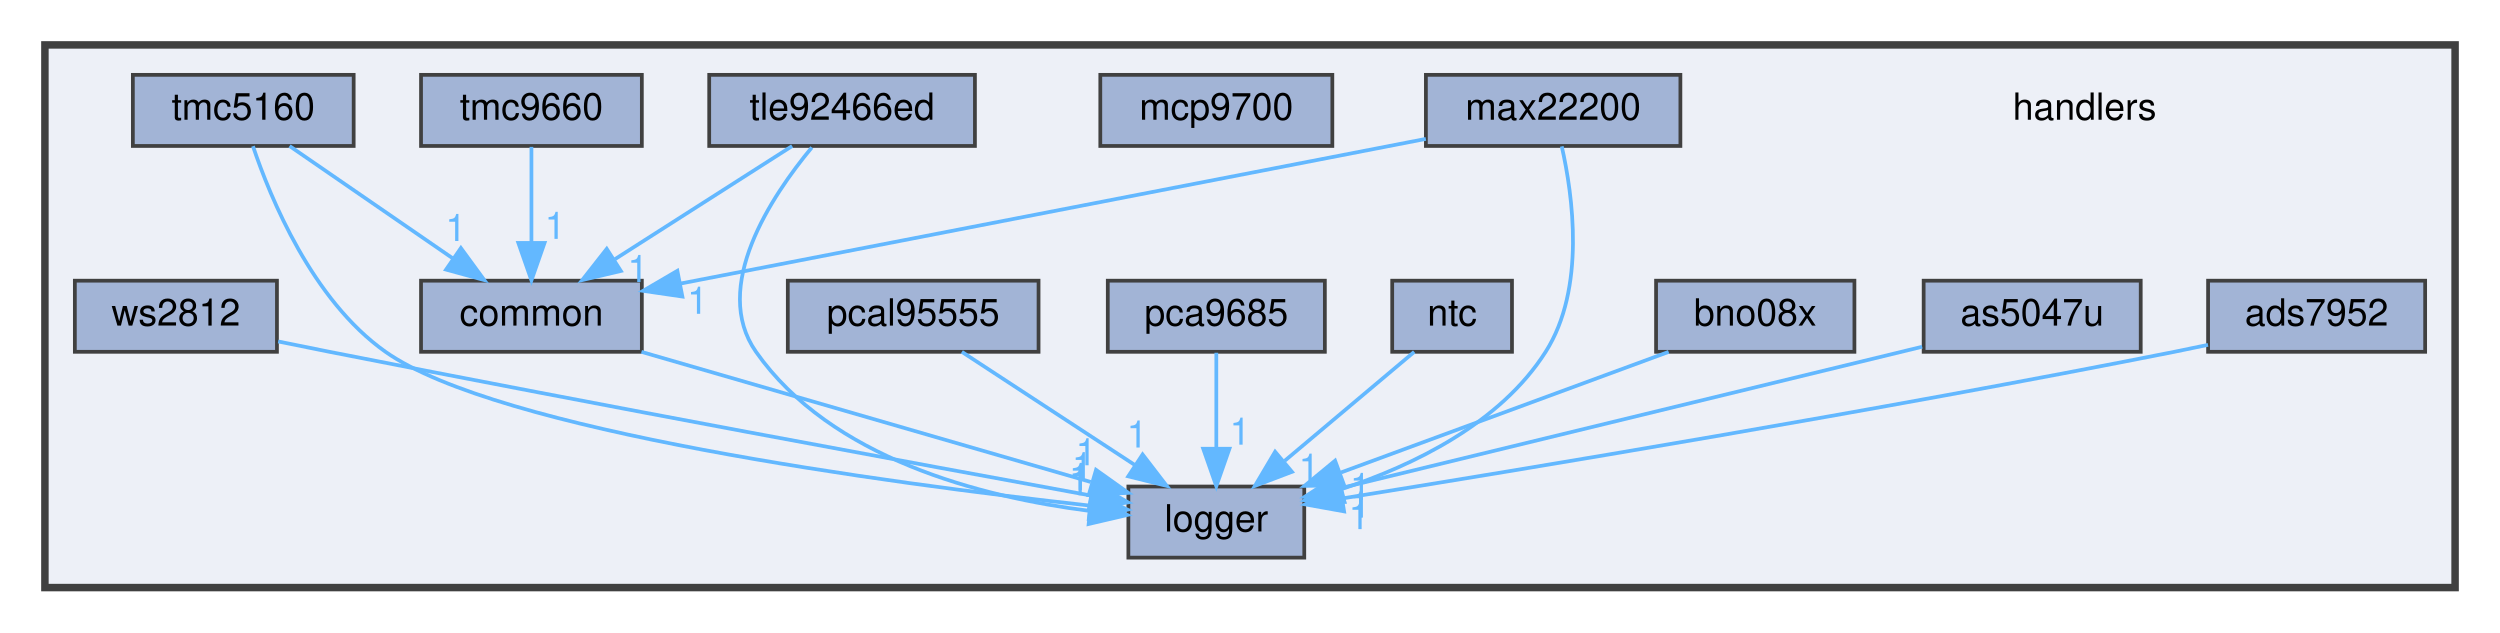
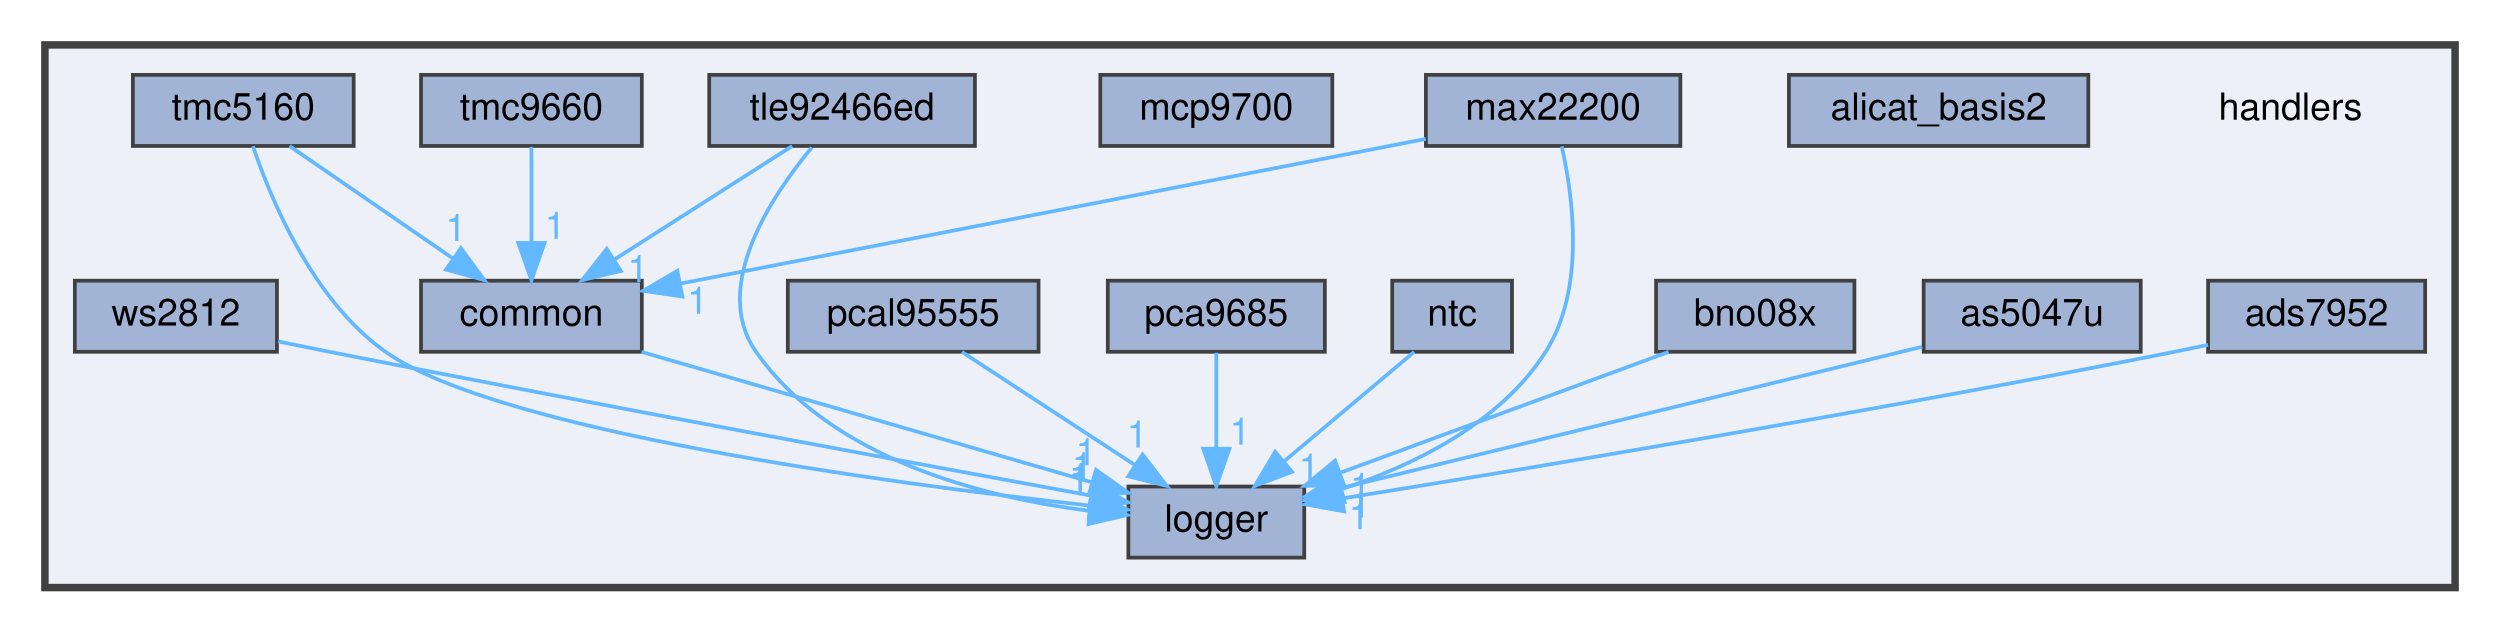
<svg xmlns="http://www.w3.org/2000/svg" xmlns:xlink="http://www.w3.org/1999/xlink" width="668pt" height="169pt" viewBox="0.00 0.00 668.00 169.00">
  <g id="graph0" class="graph" transform="scale(1 1) rotate(0) translate(4 165)">
    <g id="clust1" class="cluster">
      <g id="a_clust1">
        <a xlink:href="dir_97bbe734eff8d6674660850430e62f3c.html" target="_top">
          <polygon fill="#edf0f7" stroke="#404040" stroke-width="2" points="8,-8 8,-153 652,-153 652,-8 8,-8" />
        </a>
      </g>
    </g>
    <g id="node1" class="node">
-       <text text-anchor="middle" x="553" y="-133" font-family="Helvetica,sans-Serif" font-size="10.00">handlers</text>
+       <text text-anchor="middle" x="608" y="-133" font-family="Helvetica,sans-Serif" font-size="10.00">handlers</text>
    </g>
    <g id="node2" class="node">
      <g id="a_node2">
        <a xlink:href="dir_c9131abf6ca5a874fb64ad18ea247de4.html" target="_top" xlink:title="ads7952">
          <polygon fill="#a2b4d6" stroke="#404040" points="644,-90 586,-90 586,-71 644,-71 644,-90" />
          <text text-anchor="middle" x="615" y="-78" font-family="Helvetica,sans-Serif" font-size="10.00">ads7952</text>
        </a>
      </g>
    </g>
-     <g id="node6" class="node">
-       <g id="a_node6">
+     <g id="node7" class="node">
+       <g id="a_node7">
        <a xlink:href="dir_7848ed0c40c68eb13e368aca028ebfa2.html" target="_top" xlink:title="logger">
          <polygon fill="#a2b4d6" stroke="#404040" points="344.5,-35 297.5,-35 297.5,-16 344.5,-16 344.5,-35" />
          <text text-anchor="middle" x="321" y="-23" font-family="Helvetica,sans-Serif" font-size="10.00">logger</text>
        </a>
      </g>
    </g>
    <g id="edge1" class="edge">
      <g id="a_edge1">
-         <a xlink:href="dir_000000_000009.html" target="_top">
+         <a xlink:href="dir_000000_000010.html" target="_top">
          <path fill="none" stroke="#63b8ff" d="M585.98,-72.86C582.95,-72.21 579.92,-71.58 577,-71 497.65,-55.24 403.84,-39.72 354.77,-31.84" />
          <polygon fill="#63b8ff" stroke="#63b8ff" points="355.14,-28.36 344.72,-30.23 354.04,-35.27 355.14,-28.36" />
        </a>
      </g>
      <g id="a_edge1-headlabel">
-         <a xlink:href="dir_000000_000009.html" target="_top" xlink:title="1">
+         <a xlink:href="dir_000000_000010.html" target="_top" xlink:title="1">
          <text text-anchor="middle" x="359.14" y="-23.62" font-family="Helvetica,sans-Serif" font-size="10.00" fill="#63b8ff">1</text>
        </a>
      </g>
    </g>
    <g id="node3" class="node">
      <g id="a_node3">
+         <a xlink:href="dir_f55df0fcbd68c260c7750a9f66ca4de0.html" target="_top" xlink:title="alicat_basis2">
+           <polygon fill="#a2b4d6" stroke="#404040" points="554,-145 474,-145 474,-126 554,-126 554,-145" />
+           <text text-anchor="middle" x="514" y="-133" font-family="Helvetica,sans-Serif" font-size="10.00">alicat_basis2</text>
+         </a>
+       </g>
+     </g>
+     <g id="node4" class="node">
+       <g id="a_node4">
        <a xlink:href="dir_397eef0de592f1461c8076a52d8e83a1.html" target="_top" xlink:title="as5047u">
          <polygon fill="#a2b4d6" stroke="#404040" points="568,-90 510,-90 510,-71 568,-71 568,-90" />
          <text text-anchor="middle" x="539" y="-78" font-family="Helvetica,sans-Serif" font-size="10.00">as5047u</text>
        </a>
      </g>
    </g>
    <g id="edge2" class="edge">
      <g id="a_edge2">
-         <a xlink:href="dir_000001_000009.html" target="_top">
+         <a xlink:href="dir_000002_000010.html" target="_top">
          <path fill="none" stroke="#63b8ff" d="M509.6,-72.35C469.23,-62.54 396.83,-44.94 354.44,-34.63" />
          <polygon fill="#63b8ff" stroke="#63b8ff" points="355.15,-31.2 344.6,-32.24 353.49,-38 355.15,-31.2" />
        </a>
      </g>
      <g id="a_edge2-headlabel">
-         <a xlink:href="dir_000001_000009.html" target="_top" xlink:title="1">
+         <a xlink:href="dir_000002_000010.html" target="_top" xlink:title="1">
          <text text-anchor="middle" x="359.31" y="-26.79" font-family="Helvetica,sans-Serif" font-size="10.00" fill="#63b8ff">1</text>
        </a>
      </g>
    </g>
-     <g id="node4" class="node">
-       <g id="a_node4">
+     <g id="node5" class="node">
+       <g id="a_node5">
        <a xlink:href="dir_a88fe424bb0735aa27657000de5e7f0c.html" target="_top" xlink:title="bno08x">
          <polygon fill="#a2b4d6" stroke="#404040" points="491.5,-90 438.5,-90 438.5,-71 491.5,-71 491.5,-90" />
          <text text-anchor="middle" x="465" y="-78" font-family="Helvetica,sans-Serif" font-size="10.00">bno08x</text>
        </a>
      </g>
    </g>
    <g id="edge3" class="edge">
      <g id="a_edge3">
-         <a xlink:href="dir_000002_000009.html" target="_top">
+         <a xlink:href="dir_000003_000010.html" target="_top">
          <path fill="none" stroke="#63b8ff" d="M441.86,-70.98C418.18,-62.27 381.13,-48.63 354.29,-38.75" />
          <polygon fill="#63b8ff" stroke="#63b8ff" points="355.15,-35.34 344.56,-35.17 352.73,-41.91 355.15,-35.34" />
        </a>
      </g>
      <g id="a_edge3-headlabel">
-         <a xlink:href="dir_000002_000009.html" target="_top" xlink:title="1">
+         <a xlink:href="dir_000003_000010.html" target="_top" xlink:title="1">
          <text text-anchor="middle" x="359.5" y="-31.42" font-family="Helvetica,sans-Serif" font-size="10.00" fill="#63b8ff">1</text>
        </a>
      </g>
    </g>
-     <g id="node5" class="node">
-       <g id="a_node5">
+     <g id="node6" class="node">
+       <g id="a_node6">
        <a xlink:href="dir_52ff2686f796482dae89c725c32853bb.html" target="_top" xlink:title="common">
          <polygon fill="#a2b4d6" stroke="#404040" points="167.5,-90 108.5,-90 108.5,-71 167.5,-71 167.5,-90" />
          <text text-anchor="middle" x="138" y="-78" font-family="Helvetica,sans-Serif" font-size="10.00">common</text>
        </a>
      </g>
    </g>
    <g id="edge4" class="edge">
      <g id="a_edge4">
-         <a xlink:href="dir_000003_000009.html" target="_top">
+         <a xlink:href="dir_000004_000010.html" target="_top">
          <path fill="none" stroke="#63b8ff" d="M167.4,-70.98C200.18,-61.49 253.09,-46.17 287.46,-36.21" />
          <polygon fill="#63b8ff" stroke="#63b8ff" points="288.86,-39.45 297.49,-33.31 286.91,-32.73 288.86,-39.45" />
        </a>
      </g>
      <g id="a_edge4-headlabel">
-         <a xlink:href="dir_000003_000009.html" target="_top" xlink:title="1">
+         <a xlink:href="dir_000004_000010.html" target="_top" xlink:title="1">
          <text text-anchor="middle" x="286.19" y="-40.68" font-family="Helvetica,sans-Serif" font-size="10.00" fill="#63b8ff">1</text>
        </a>
      </g>
    </g>
-     <g id="node7" class="node">
-       <g id="a_node7">
+     <g id="node8" class="node">
+       <g id="a_node8">
        <a xlink:href="dir_0a473e29603899b4f71d8768160d1d9b.html" target="_top" xlink:title="max22200">
          <polygon fill="#a2b4d6" stroke="#404040" points="445,-145 377,-145 377,-126 445,-126 445,-145" />
          <text text-anchor="middle" x="411" y="-133" font-family="Helvetica,sans-Serif" font-size="10.00">max22200</text>
        </a>
      </g>
    </g>
    <g id="edge5" class="edge">
      <g id="a_edge5">
-         <a xlink:href="dir_000011_000003.html" target="_top">
+         <a xlink:href="dir_000012_000004.html" target="_top">
          <path fill="none" stroke="#63b8ff" d="M376.98,-127.89C326.35,-118.07 231.41,-99.64 177.69,-89.21" />
          <polygon fill="#63b8ff" stroke="#63b8ff" points="178.33,-85.76 167.84,-87.29 176.99,-92.64 178.33,-85.76" />
        </a>
      </g>
      <g id="a_edge5-headlabel">
-         <a xlink:href="dir_000011_000003.html" target="_top" xlink:title="1">
+         <a xlink:href="dir_000012_000004.html" target="_top" xlink:title="1">
          <text text-anchor="middle" x="182.4" y="-81.16" font-family="Helvetica,sans-Serif" font-size="10.00" fill="#63b8ff">1</text>
        </a>
      </g>
    </g>
    <g id="edge6" class="edge">
      <g id="a_edge6">
-         <a xlink:href="dir_000011_000009.html" target="_top">
+         <a xlink:href="dir_000012_000010.html" target="_top">
          <path fill="none" stroke="#63b8ff" d="M413.3,-125.89C416.24,-112.88 419.78,-87.93 409,-71 396.86,-51.94 373.85,-40.7 354.4,-34.29" />
          <polygon fill="#63b8ff" stroke="#63b8ff" points="355.21,-30.88 344.63,-31.36 353.2,-37.59 355.21,-30.88" />
        </a>
      </g>
      <g id="a_edge6-headlabel">
-         <a xlink:href="dir_000011_000009.html" target="_top" xlink:title="1">
+         <a xlink:href="dir_000012_000010.html" target="_top" xlink:title="1">
          <text text-anchor="middle" x="359.47" y="-26.7" font-family="Helvetica,sans-Serif" font-size="10.00" fill="#63b8ff">1</text>
        </a>
      </g>
    </g>
-     <g id="node8" class="node">
-       <g id="a_node8">
+     <g id="node9" class="node">
+       <g id="a_node9">
        <a xlink:href="dir_563a1141a8fe29095e6ac977154154a0.html" target="_top" xlink:title="mcp9700">
          <polygon fill="#a2b4d6" stroke="#404040" points="352,-145 290,-145 290,-126 352,-126 352,-145" />
          <text text-anchor="middle" x="321" y="-133" font-family="Helvetica,sans-Serif" font-size="10.00">mcp9700</text>
        </a>
      </g>
    </g>
-     <g id="node9" class="node">
-       <g id="a_node9">
+     <g id="node10" class="node">
+       <g id="a_node10">
        <a xlink:href="dir_578b1697af9bfc63cf33b892db3f6e33.html" target="_top" xlink:title="ntc">
          <polygon fill="#a2b4d6" stroke="#404040" points="400,-90 368,-90 368,-71 400,-71 400,-90" />
          <text text-anchor="middle" x="384" y="-78" font-family="Helvetica,sans-Serif" font-size="10.00">ntc</text>
        </a>
      </g>
    </g>
    <g id="edge7" class="edge">
      <g id="a_edge7">
-         <a xlink:href="dir_000013_000009.html" target="_top">
+         <a xlink:href="dir_000014_000010.html" target="_top">
          <path fill="none" stroke="#63b8ff" d="M373.88,-70.98C364.56,-63.15 350.53,-51.34 339.26,-41.86" />
          <polygon fill="#63b8ff" stroke="#63b8ff" points="341.21,-38.93 331.31,-35.17 336.71,-44.29 341.21,-38.93" />
        </a>
      </g>
      <g id="a_edge7-headlabel">
-         <a xlink:href="dir_000013_000009.html" target="_top" xlink:title="1">
+         <a xlink:href="dir_000014_000010.html" target="_top" xlink:title="1">
          <text text-anchor="middle" x="345.79" y="-36.57" font-family="Helvetica,sans-Serif" font-size="10.00" fill="#63b8ff">1</text>
        </a>
      </g>
    </g>
-     <g id="node10" class="node">
-       <g id="a_node10">
+     <g id="node11" class="node">
+       <g id="a_node11">
        <a xlink:href="dir_c17f5d286b0e9d3d728751e1cce38b21.html" target="_top" xlink:title="pca9685">
          <polygon fill="#a2b4d6" stroke="#404040" points="350,-90 292,-90 292,-71 350,-71 350,-90" />
          <text text-anchor="middle" x="321" y="-78" font-family="Helvetica,sans-Serif" font-size="10.00">pca9685</text>
        </a>
      </g>
    </g>
    <g id="edge8" class="edge">
      <g id="a_edge8">
-         <a xlink:href="dir_000014_000009.html" target="_top">
+         <a xlink:href="dir_000015_000010.html" target="_top">
          <path fill="none" stroke="#63b8ff" d="M321,-70.75C321,-63.8 321,-53.85 321,-45.13" />
          <polygon fill="#63b8ff" stroke="#63b8ff" points="324.5,-45.09 321,-35.09 317.5,-45.09 324.5,-45.09" />
        </a>
      </g>
      <g id="a_edge8-headlabel">
-         <a xlink:href="dir_000014_000009.html" target="_top" xlink:title="1">
+         <a xlink:href="dir_000015_000010.html" target="_top" xlink:title="1">
          <text text-anchor="middle" x="327.34" y="-46.18" font-family="Helvetica,sans-Serif" font-size="10.00" fill="#63b8ff">1</text>
        </a>
      </g>
    </g>
-     <g id="node11" class="node">
-       <g id="a_node11">
+     <g id="node12" class="node">
+       <g id="a_node12">
        <a xlink:href="dir_8fcaa0ad75fc40edc1b6b745802439f3.html" target="_top" xlink:title="pcal95555">
          <polygon fill="#a2b4d6" stroke="#404040" points="273.5,-90 206.5,-90 206.5,-71 273.5,-71 273.5,-90" />
          <text text-anchor="middle" x="240" y="-78" font-family="Helvetica,sans-Serif" font-size="10.00">pcal95555</text>
        </a>
      </g>
    </g>
    <g id="edge9" class="edge">
      <g id="a_edge9">
-         <a xlink:href="dir_000015_000009.html" target="_top">
+         <a xlink:href="dir_000016_000010.html" target="_top">
          <path fill="none" stroke="#63b8ff" d="M253.01,-70.98C265.46,-62.84 284.46,-50.41 299.21,-40.76" />
          <polygon fill="#63b8ff" stroke="#63b8ff" points="301.3,-43.57 307.75,-35.17 297.46,-37.72 301.3,-43.57" />
        </a>
      </g>
      <g id="a_edge9-headlabel">
-         <a xlink:href="dir_000015_000009.html" target="_top" xlink:title="1">
+         <a xlink:href="dir_000016_000010.html" target="_top" xlink:title="1">
          <text text-anchor="middle" x="299.84" y="-45.42" font-family="Helvetica,sans-Serif" font-size="10.00" fill="#63b8ff">1</text>
        </a>
      </g>
    </g>
-     <g id="node12" class="node">
-       <g id="a_node12">
+     <g id="node13" class="node">
+       <g id="a_node13">
        <a xlink:href="dir_e60338d1c39b73a12b907c00fb4619bf.html" target="_top" xlink:title="tle92466ed">
          <polygon fill="#a2b4d6" stroke="#404040" points="256.5,-145 185.5,-145 185.5,-126 256.5,-126 256.5,-145" />
          <text text-anchor="middle" x="221" y="-133" font-family="Helvetica,sans-Serif" font-size="10.00">tle92466ed</text>
        </a>
      </g>
    </g>
    <g id="edge10" class="edge">
      <g id="a_edge10">
-         <a xlink:href="dir_000016_000003.html" target="_top">
+         <a xlink:href="dir_000017_000004.html" target="_top">
          <path fill="none" stroke="#63b8ff" d="M207.66,-125.98C194.91,-117.84 175.45,-105.41 160.33,-95.76" />
          <polygon fill="#63b8ff" stroke="#63b8ff" points="161.89,-92.6 151.58,-90.17 158.12,-98.5 161.89,-92.6" />
        </a>
      </g>
      <g id="a_edge10-headlabel">
-         <a xlink:href="dir_000016_000003.html" target="_top" xlink:title="1">
+         <a xlink:href="dir_000017_000004.html" target="_top" xlink:title="1">
          <text text-anchor="middle" x="166.45" y="-89.64" font-family="Helvetica,sans-Serif" font-size="10.00" fill="#63b8ff">1</text>
        </a>
      </g>
    </g>
    <g id="edge11" class="edge">
      <g id="a_edge11">
-         <a xlink:href="dir_000016_000009.html" target="_top">
+         <a xlink:href="dir_000017_000010.html" target="_top">
          <path fill="none" stroke="#63b8ff" d="M212.92,-125.6C202.17,-112.65 185.88,-88.28 198,-71 217.98,-42.52 258.09,-32.19 287.09,-28.49" />
          <polygon fill="#63b8ff" stroke="#63b8ff" points="287.64,-31.95 297.21,-27.4 286.89,-24.99 287.64,-31.95" />
        </a>
      </g>
      <g id="a_edge11-headlabel">
-         <a xlink:href="dir_000016_000009.html" target="_top" xlink:title="1">
+         <a xlink:href="dir_000017_000010.html" target="_top" xlink:title="1">
          <text text-anchor="middle" x="284.37" y="-32.66" font-family="Helvetica,sans-Serif" font-size="10.00" fill="#63b8ff">1</text>
        </a>
      </g>
    </g>
-     <g id="node13" class="node">
-       <g id="a_node13">
+     <g id="node14" class="node">
+       <g id="a_node14">
        <a xlink:href="dir_771da01106de958134343da02e29ab81.html" target="_top" xlink:title="tmc5160">
          <polygon fill="#a2b4d6" stroke="#404040" points="90.5,-145 31.5,-145 31.5,-126 90.5,-126 90.5,-145" />
          <text text-anchor="middle" x="61" y="-133" font-family="Helvetica,sans-Serif" font-size="10.00">tmc5160</text>
        </a>
      </g>
    </g>
    <g id="edge12" class="edge">
      <g id="a_edge12">
-         <a xlink:href="dir_000017_000003.html" target="_top">
+         <a xlink:href="dir_000018_000004.html" target="_top">
          <path fill="none" stroke="#63b8ff" d="M73.37,-125.98C85.09,-117.92 102.92,-105.65 116.89,-96.03" />
          <polygon fill="#63b8ff" stroke="#63b8ff" points="119.15,-98.72 125.4,-90.17 115.18,-92.96 119.15,-98.72" />
        </a>
      </g>
      <g id="a_edge12-headlabel">
-         <a xlink:href="dir_000017_000003.html" target="_top" xlink:title="1">
+         <a xlink:href="dir_000018_000004.html" target="_top" xlink:title="1">
          <text text-anchor="middle" x="117.8" y="-100.6" font-family="Helvetica,sans-Serif" font-size="10.00" fill="#63b8ff">1</text>
        </a>
      </g>
    </g>
    <g id="edge13" class="edge">
      <g id="a_edge13">
-         <a xlink:href="dir_000017_000009.html" target="_top">
+         <a xlink:href="dir_000018_000010.html" target="_top">
          <path fill="none" stroke="#63b8ff" d="M63.59,-125.94C68.26,-112.06 79.48,-84.78 99,-71 128.88,-49.91 232.63,-35.97 287.06,-29.92" />
          <polygon fill="#63b8ff" stroke="#63b8ff" points="287.69,-33.38 297.26,-28.82 286.94,-26.42 287.69,-33.38" />
        </a>
      </g>
      <g id="a_edge13-headlabel">
-         <a xlink:href="dir_000017_000009.html" target="_top" xlink:title="1">
+         <a xlink:href="dir_000018_000010.html" target="_top" xlink:title="1">
          <text text-anchor="middle" x="284.42" y="-34.09" font-family="Helvetica,sans-Serif" font-size="10.00" fill="#63b8ff">1</text>
        </a>
      </g>
    </g>
-     <g id="node14" class="node">
-       <g id="a_node14">
+     <g id="node15" class="node">
+       <g id="a_node15">
        <a xlink:href="dir_57a9b4ae0972c7aba1e3c2e0355f42ff.html" target="_top" xlink:title="tmc9660">
          <polygon fill="#a2b4d6" stroke="#404040" points="167.5,-145 108.5,-145 108.5,-126 167.5,-126 167.5,-145" />
          <text text-anchor="middle" x="138" y="-133" font-family="Helvetica,sans-Serif" font-size="10.00">tmc9660</text>
        </a>
      </g>
    </g>
    <g id="edge14" class="edge">
      <g id="a_edge14">
-         <a xlink:href="dir_000018_000003.html" target="_top">
+         <a xlink:href="dir_000019_000004.html" target="_top">
          <path fill="none" stroke="#63b8ff" d="M138,-125.75C138,-118.8 138,-108.85 138,-100.13" />
          <polygon fill="#63b8ff" stroke="#63b8ff" points="141.5,-100.09 138,-90.09 134.5,-100.09 141.5,-100.09" />
        </a>
      </g>
      <g id="a_edge14-headlabel">
-         <a xlink:href="dir_000018_000003.html" target="_top" xlink:title="1">
+         <a xlink:href="dir_000019_000004.html" target="_top" xlink:title="1">
          <text text-anchor="middle" x="144.34" y="-101.18" font-family="Helvetica,sans-Serif" font-size="10.00" fill="#63b8ff">1</text>
        </a>
      </g>
    </g>
-     <g id="node15" class="node">
-       <g id="a_node15">
+     <g id="node16" class="node">
+       <g id="a_node16">
        <a xlink:href="dir_d7be47e4bfeb2e6d7b7afbb9011a1517.html" target="_top" xlink:title="ws2812">
          <polygon fill="#a2b4d6" stroke="#404040" points="70,-90 16,-90 16,-71 70,-71 70,-90" />
          <text text-anchor="middle" x="43" y="-78" font-family="Helvetica,sans-Serif" font-size="10.00">ws2812</text>
        </a>
      </g>
    </g>
    <g id="edge15" class="edge">
      <g id="a_edge15">
-         <a xlink:href="dir_000020_000009.html" target="_top">
+         <a xlink:href="dir_000021_000010.html" target="_top">
          <path fill="none" stroke="#63b8ff" d="M70.33,-73.76C74.89,-72.82 79.58,-71.87 84,-71 156.4,-56.7 241.46,-41 287.42,-32.6" />
          <polygon fill="#63b8ff" stroke="#63b8ff" points="288.22,-36.01 297.42,-30.77 286.96,-29.13 288.22,-36.01" />
        </a>
      </g>
      <g id="a_edge15-headlabel">
-         <a xlink:href="dir_000020_000009.html" target="_top" xlink:title="1">
+         <a xlink:href="dir_000021_000010.html" target="_top" xlink:title="1">
          <text text-anchor="middle" x="285.19" y="-36.95" font-family="Helvetica,sans-Serif" font-size="10.00" fill="#63b8ff">1</text>
        </a>
      </g>
    </g>
  </g>
</svg>
